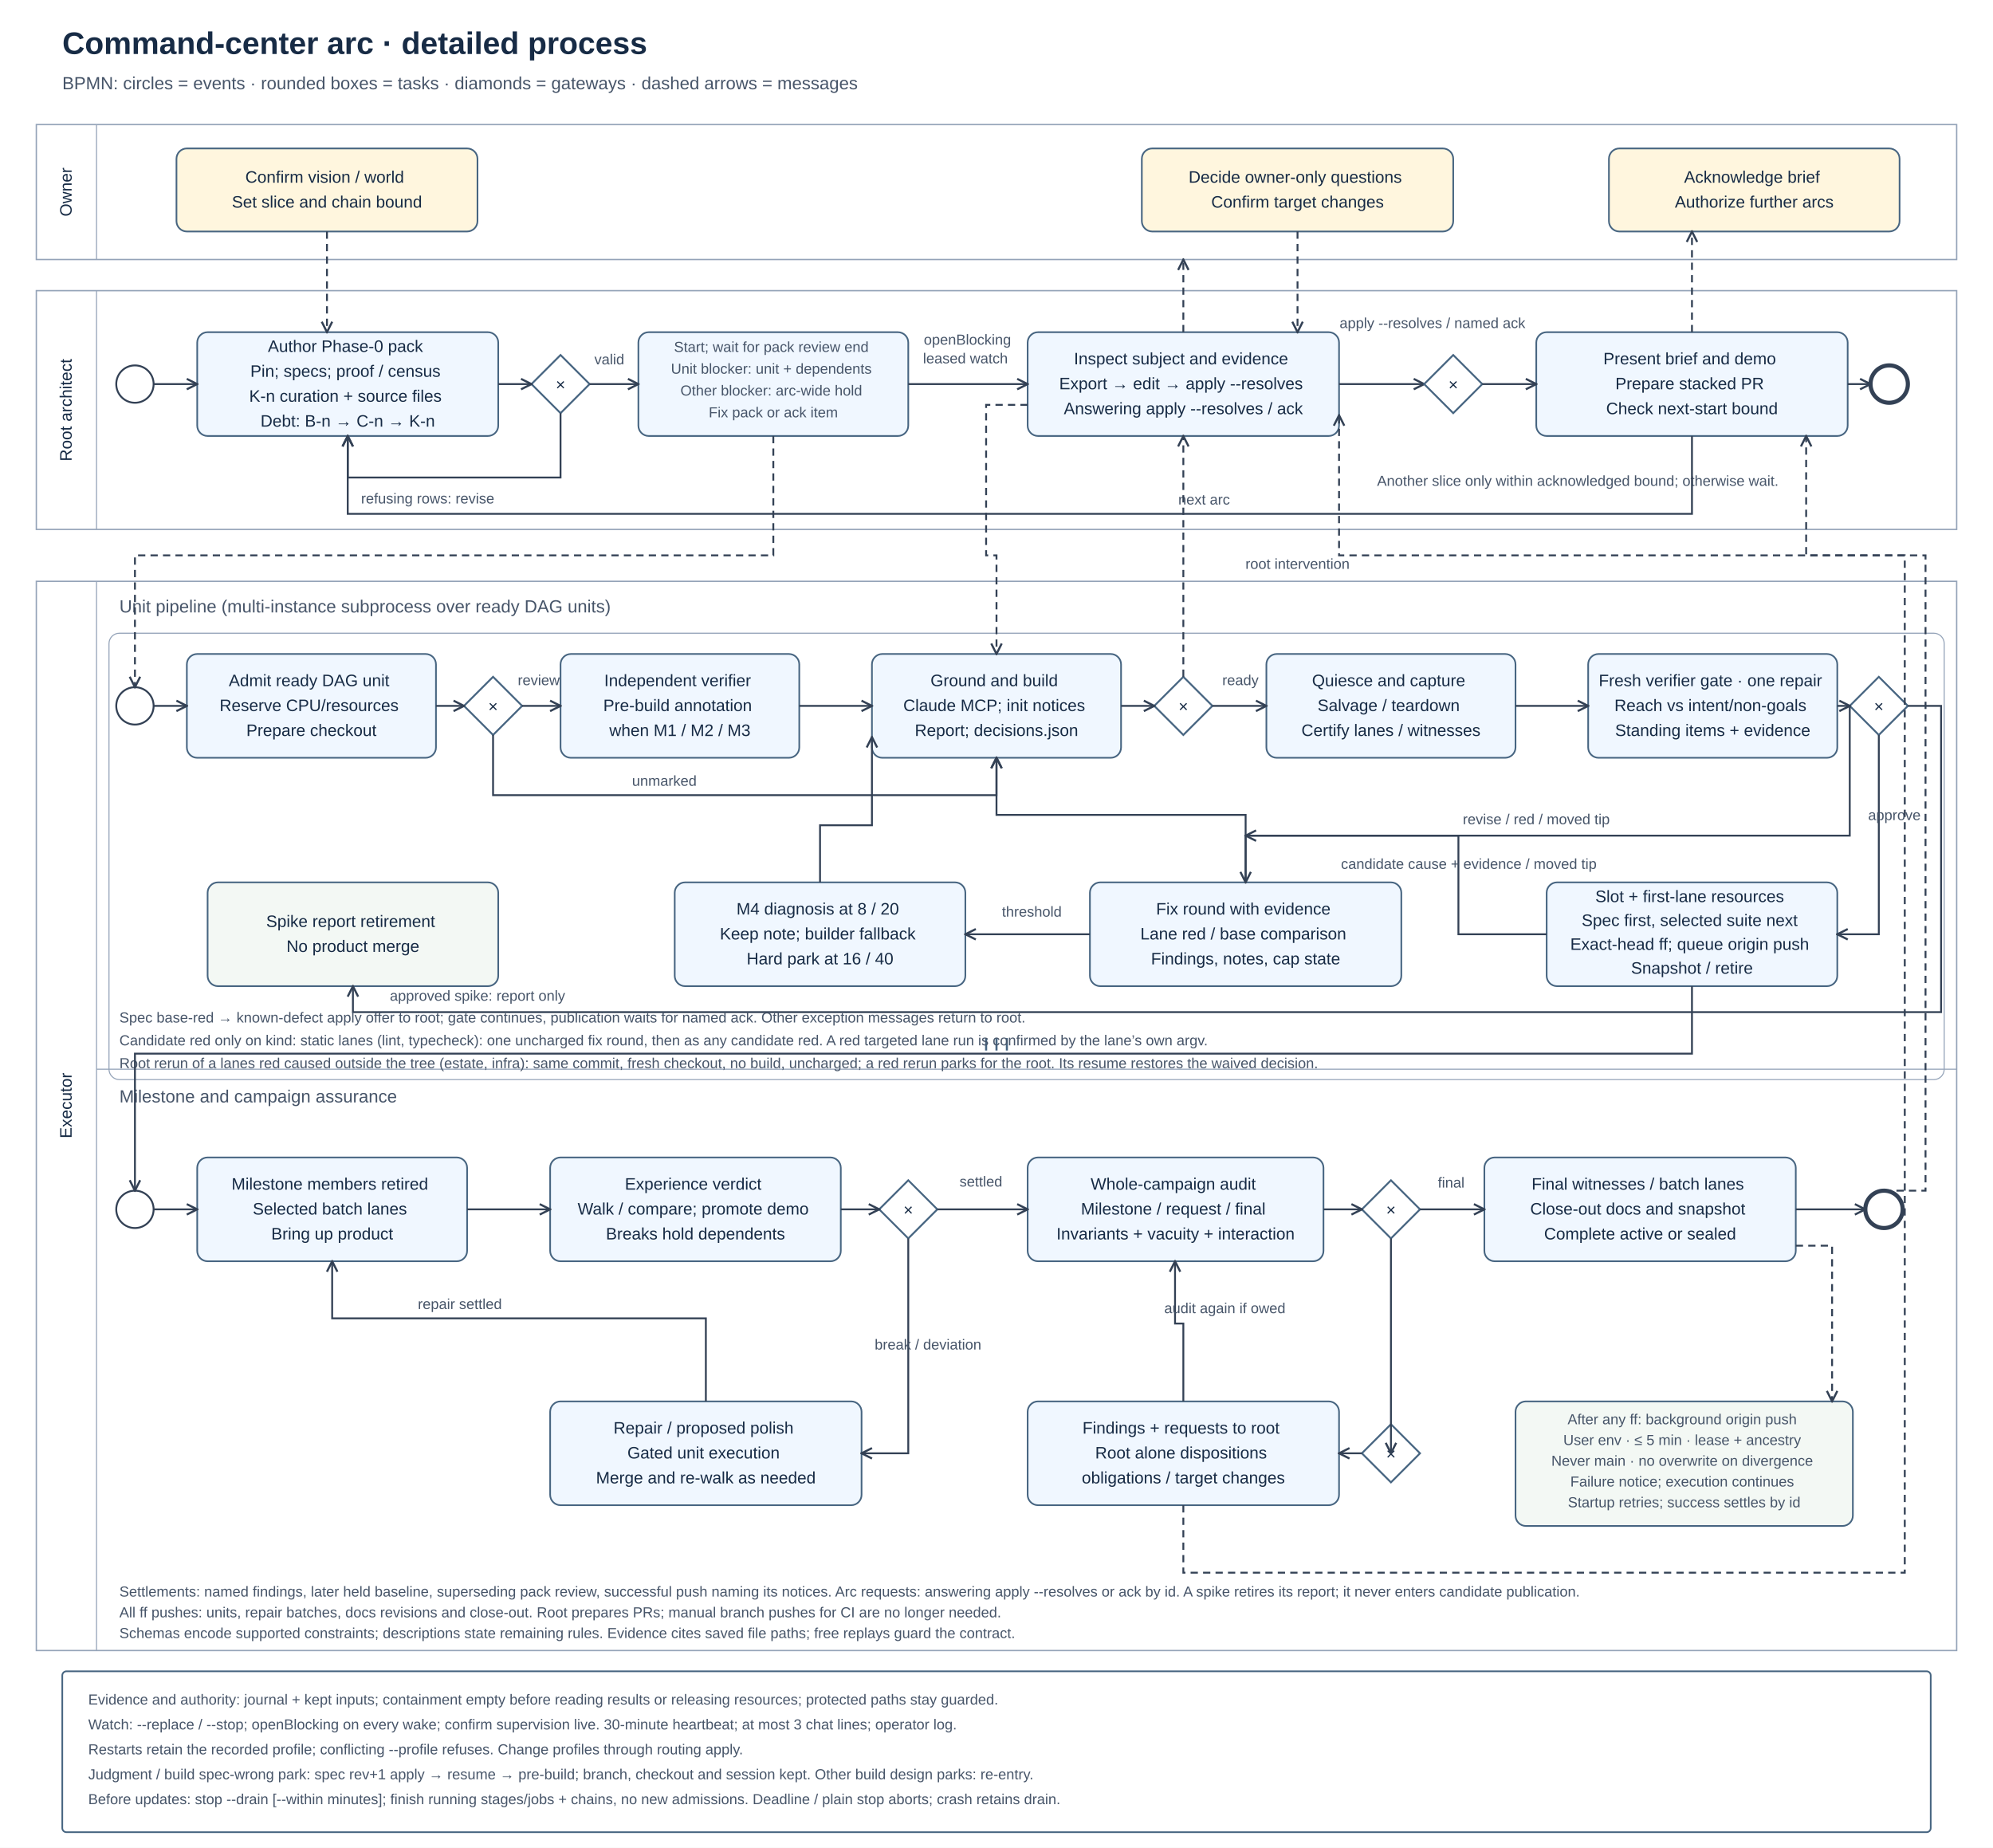
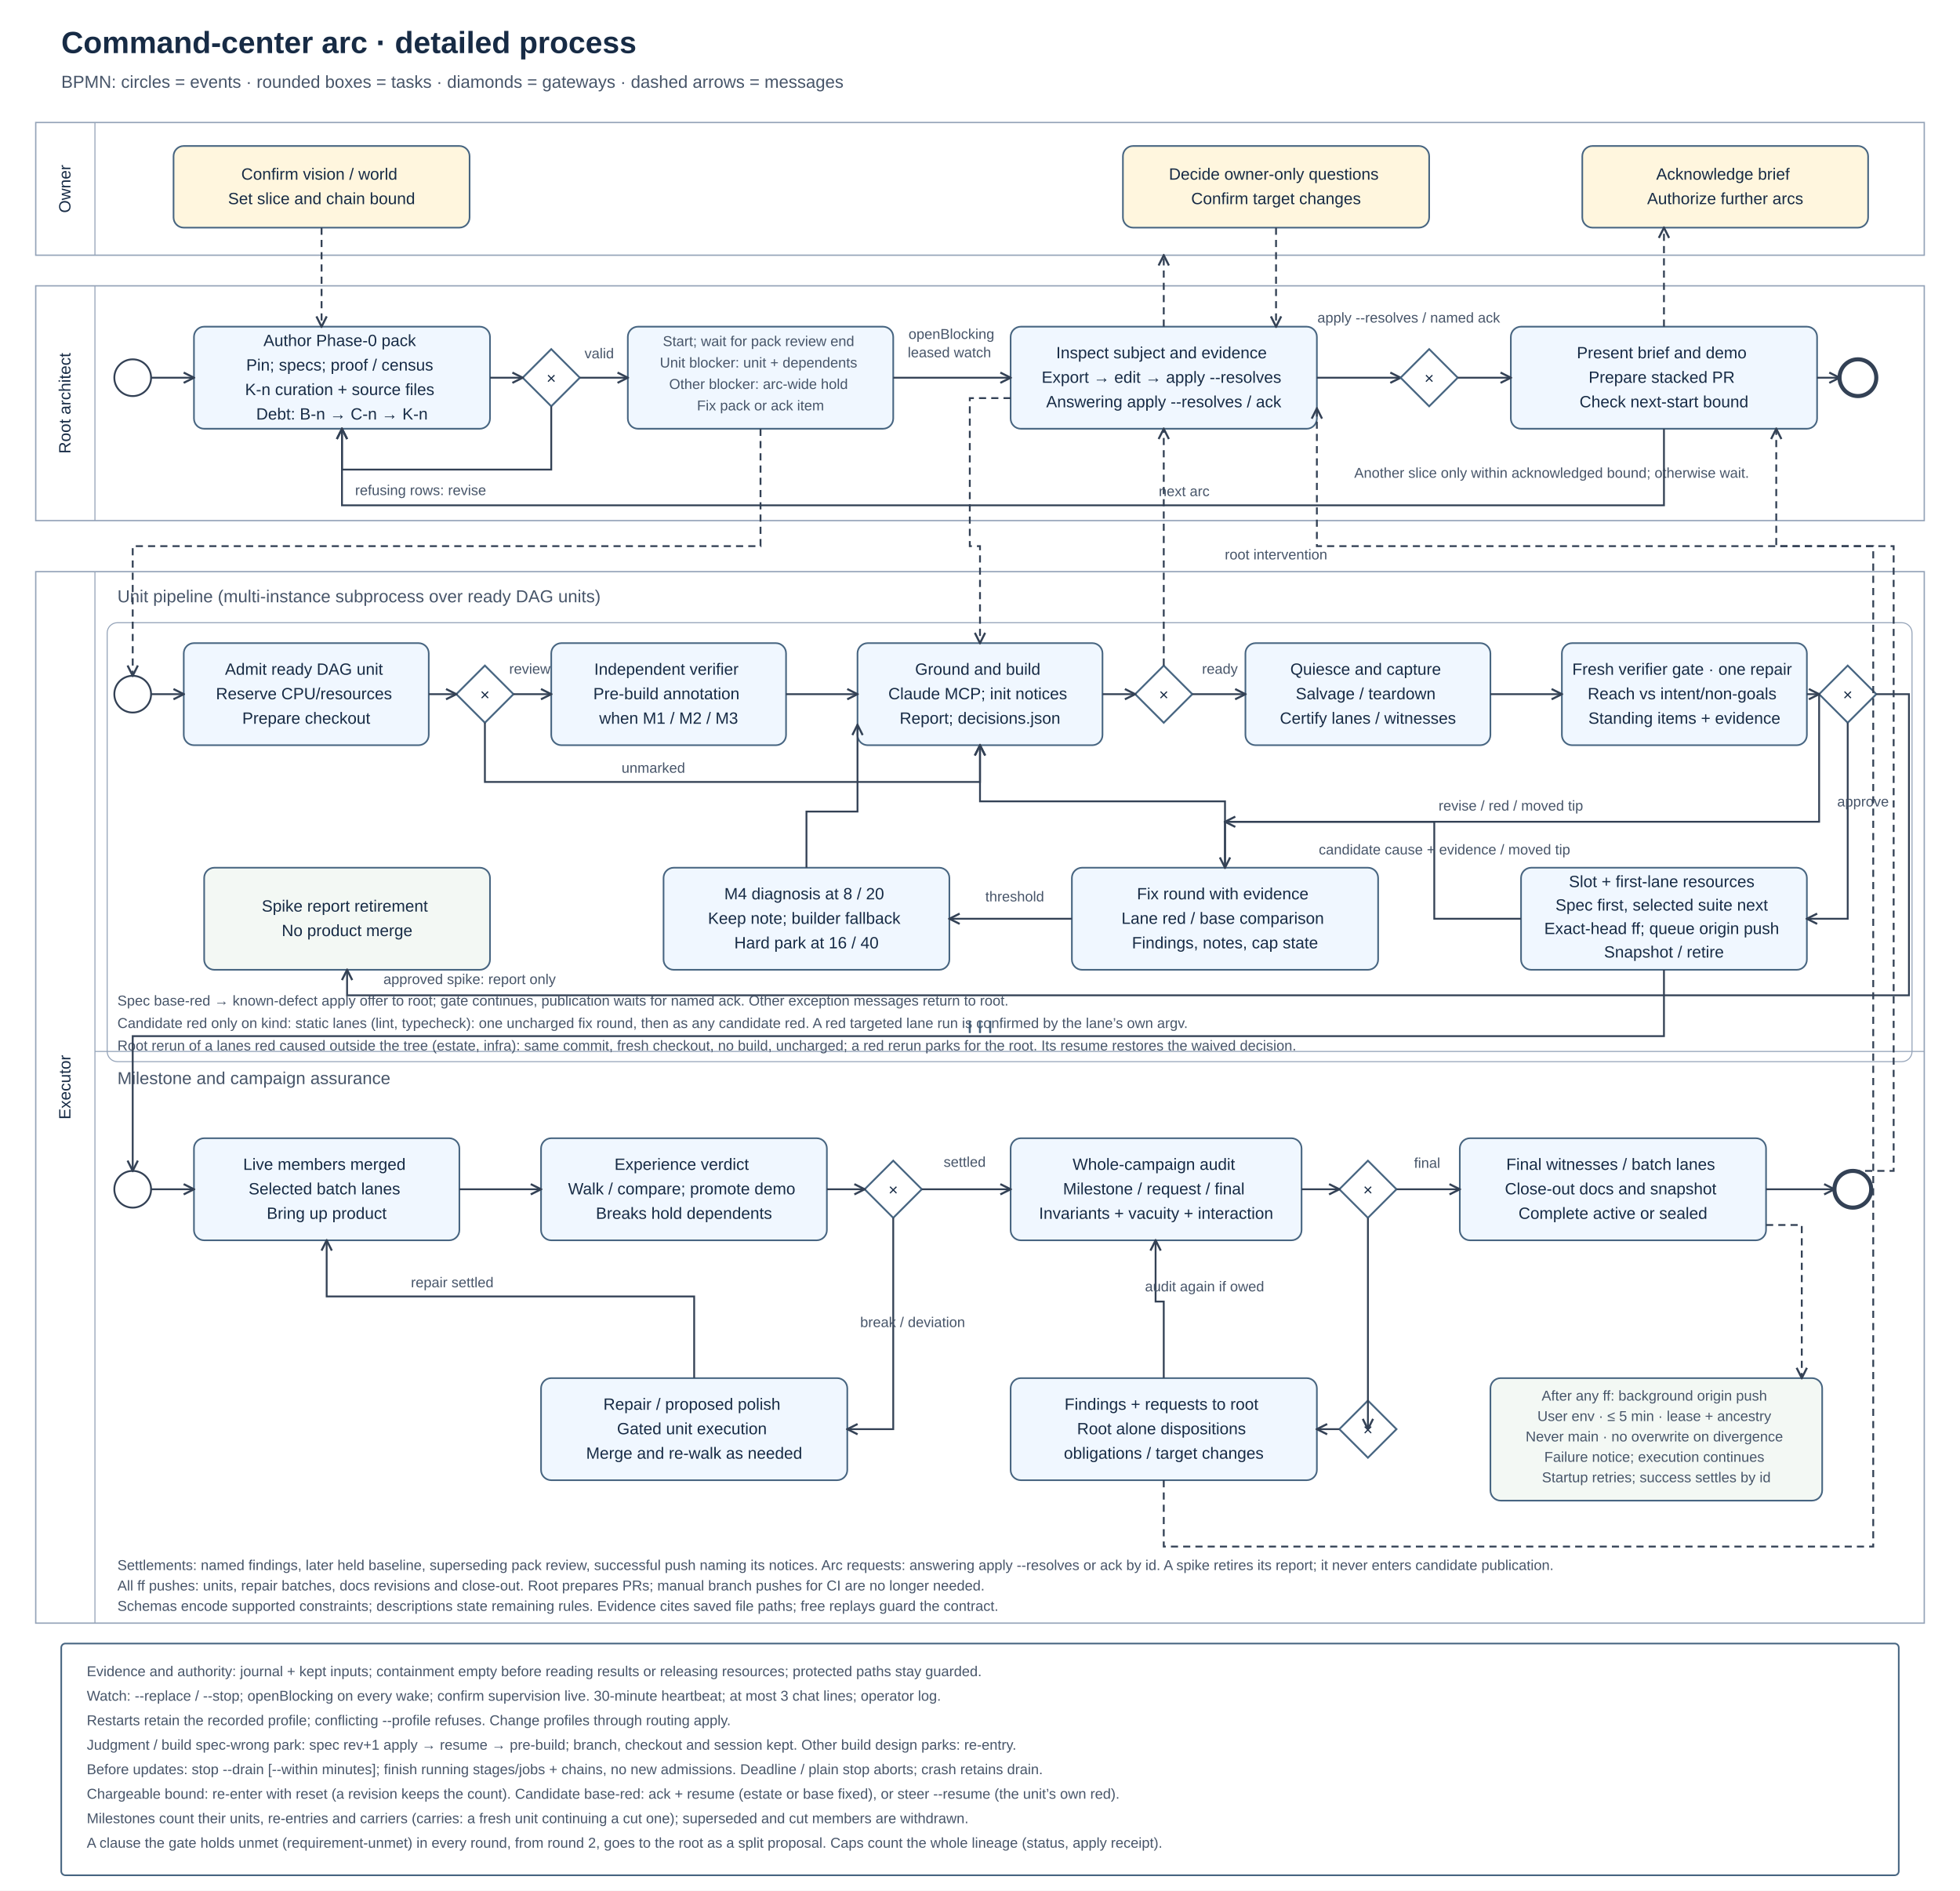
- <svg xmlns="http://www.w3.org/2000/svg" width="1920" height="1780" viewBox="0 0 1920 1780" role="img" aria-labelledby="title desc">
+ <svg xmlns="http://www.w3.org/2000/svg" width="1920" height="1852" viewBox="0 0 1920 1852" role="img" aria-labelledby="title desc">
  <defs>
    <marker id="arrow" viewBox="0 0 10 10" refX="9" refY="5" markerWidth="7" markerHeight="7" orient="auto-start-reverse">
      <path d="M 1 1 L 9 5 L 1 9" fill="none" stroke="#334155" stroke-width="1.6" />
    </marker>
  </defs>
  <style>text{font-family:Arial,Helvetica,sans-serif;fill:#172b45} .title{font-size:30px;font-weight:700}.sub{font-size:17px;fill:#475569}.label{font-size:16px}.small{font-size:14px;fill:#475569}.task{stroke:#476581;stroke-width:1.6}.edge{fill:none;stroke:#334155;stroke-width:1.8;marker-end:url(#arrow)}.msg{stroke-dasharray:7 5}.pool{fill:#fff;stroke:#94a3b8;stroke-width:1.3}</style>
-   <rect width="1920" height="1780" fill="#fff" />
+   <rect width="1920" height="1852" fill="#fff" />
  <text x="60" y="52" class="title" text-anchor="start">
    <tspan x="60" dy="0">Command-center arc · detailed process</tspan>
  </text>
  <text x="60" y="86" class="sub" text-anchor="start">
    <tspan x="60" dy="0">BPMN: circles = events · rounded boxes = tasks · diamonds = gateways · dashed arrows = messages</tspan>
  </text>
  <rect x="35" y="120" width="1850" height="130" class="pool" />
  <path d="M93 120V250" stroke="#94a3b8" />
  <text transform="translate(69 185.0) rotate(-90)" text-anchor="middle" class="label">Owner</text>
  <rect x="35" y="280" width="1850" height="230" class="pool" />
  <path d="M93 280V510" stroke="#94a3b8" />
  <text transform="translate(69 395.0) rotate(-90)" text-anchor="middle" class="label">Root architect</text>
  <rect x="35" y="560" width="1850" height="1030" class="pool" />
  <path d="M93 560V1590" stroke="#94a3b8" />
  <text transform="translate(69 1065.0) rotate(-90)" text-anchor="middle" class="label">Executor</text>
  <rect x="170" y="143" width="290" height="80" rx="10" fill="#fff6de" class="task" />
  <text x="315.0" y="176.0" class="label" text-anchor="middle">
    <tspan x="315.0" dy="0">Confirm vision / world</tspan>
    <tspan x="315.0" dy="24">Set slice and chain bound</tspan>
  </text>
  <rect x="1100" y="143" width="300" height="80" rx="10" fill="#fff6de" class="task" />
  <text x="1250.0" y="176.0" class="label" text-anchor="middle">
    <tspan x="1250.0" dy="0">Decide owner-only questions</tspan>
    <tspan x="1250.0" dy="24">Confirm target changes</tspan>
  </text>
  <rect x="1550" y="143" width="280" height="80" rx="10" fill="#fff6de" class="task" />
  <text x="1690.0" y="176.0" class="label" text-anchor="middle">
    <tspan x="1690.0" dy="0">Acknowledge brief</tspan>
    <tspan x="1690.0" dy="24">Authorize further arcs</tspan>
  </text>
  <circle cx="130" cy="370" r="18" fill="#fff" stroke="#334155" stroke-width="1.8" />
  <rect x="190" y="320" width="290" height="100" rx="10" fill="#f0f7ff" class="task" />
  <text x="335.0" y="339.0" class="label" text-anchor="middle">
    <tspan x="335.0" dy="0">Author Phase-0 pack</tspan>
    <tspan x="335.0" dy="24">Pin; specs; proof / census</tspan>
    <tspan x="335.0" dy="24">K-n curation + source files</tspan>
    <tspan x="335.0" dy="24">Debt: B-n → C-n → K-n</tspan>
  </text>
  <path d="M540 342L568 370L540 398L512 370Z" fill="#fff" stroke="#476581" stroke-width="1.8" />
  <text x="540" y="376" class="label" text-anchor="middle">
    <tspan x="540" dy="0">×</tspan>
  </text>
  <rect x="615" y="320" width="260" height="100" rx="10" fill="#f0f7ff" class="task" />
  <text x="745.0" y="339" class="small" text-anchor="middle">
    <tspan x="745.0" dy="0">Start; wait for pack review end</tspan>
    <tspan x="745.0" dy="21">Unit blocker: unit + dependents</tspan>
    <tspan x="745.0" dy="21">Other blocker: arc-wide hold</tspan>
    <tspan x="745.0" dy="21">Fix pack or ack item</tspan>
  </text>
  <rect x="990" y="320" width="300" height="100" rx="10" fill="#f0f7ff" class="task" />
  <text x="1140.0" y="351.0" class="label" text-anchor="middle">
    <tspan x="1140.0" dy="0">Inspect subject and evidence</tspan>
    <tspan x="1140.0" dy="24">Export → edit → apply --resolves</tspan>
    <tspan x="1140.0" dy="24">Answering apply --resolves / ack</tspan>
  </text>
  <rect x="1480" y="320" width="300" height="100" rx="10" fill="#f0f7ff" class="task" />
  <text x="1630.0" y="351.0" class="label" text-anchor="middle">
    <tspan x="1630.0" dy="0">Present brief and demo</tspan>
    <tspan x="1630.0" dy="24">Prepare stacked PR</tspan>
    <tspan x="1630.0" dy="24">Check next-start bound</tspan>
  </text>
  <circle cx="1820" cy="370" r="18" fill="#fff" stroke="#334155" stroke-width="4" />
  <polyline points="148,370 190,370" class="edge" />
  <polyline points="480,370 512,370" class="edge" />
  <polyline points="568,370 615,370" class="edge" />
  <text x="587" y="351" class="small" text-anchor="middle">
    <tspan x="587" dy="0">valid</tspan>
  </text>
  <polyline points="540,398 540,460 335,460 335,420" class="edge" />
  <text x="412" y="485" class="small" text-anchor="middle">
    <tspan x="412" dy="0">refusing rows: revise</tspan>
  </text>
  <polyline points="875,370 990,370" class="edge" />
  <text x="932" y="350" class="small" text-anchor="middle">
    <tspan x="932" dy="0">leased watch</tspan>
    <tspan x="932" dy="-18">openBlocking</tspan>
  </text>
  <polyline points="1290,370 1372,370" class="edge" />
  <text x="1380" y="316" class="small" text-anchor="middle">
    <tspan x="1380" dy="0">apply --resolves / named ack</tspan>
  </text>
  <path d="M1400 342L1428 370L1400 398L1372 370Z" fill="#fff" stroke="#476581" stroke-width="1.8" />
  <text x="1400" y="376" class="label" text-anchor="middle">
    <tspan x="1400" dy="0">×</tspan>
  </text>
  <polyline points="1428,370 1480,370" class="edge" />
  <polyline points="1780,370 1802,370" class="edge" />
  <polyline points="315,223 315,320" class="edge msg" />
  <polyline points="1140,320 1140,250" class="edge msg" />
  <polyline points="1250,223 1250,320" class="edge msg" />
  <polyline points="1630,320 1630,223" class="edge msg" />
  <text x="1520" y="468" class="small" text-anchor="middle">
    <tspan x="1520" dy="0">Another slice only within acknowledged bound; otherwise wait.</tspan>
  </text>
  <polyline points="1630,420 1630,495 335,495 335,420" class="edge" />
  <text x="1160" y="486" class="small" text-anchor="middle">
    <tspan x="1160" dy="0">next arc</tspan>
  </text>
  <path d="M93 1030H1885" stroke="#94a3b8" />
  <text x="115" y="590" class="sub" text-anchor="start">
    <tspan x="115" dy="0">Unit pipeline (multi-instance subprocess over ready DAG units)</tspan>
  </text>
  <rect x="105" y="610" width="1768" height="430" rx="10" fill="none" stroke="#94a3b8" />
  <path d="M950 1000v12 M960 1000v12 M970 1000v12" stroke="#476581" stroke-width="2" />
  <circle cx="130" cy="680" r="18" fill="#fff" stroke="#334155" stroke-width="1.8" />
  <rect x="180" y="630" width="240" height="100" rx="10" fill="#f0f7ff" class="task" />
  <text x="300.0" y="661.0" class="label" text-anchor="middle">
    <tspan x="300.0" dy="0">Admit ready DAG unit</tspan>
    <tspan x="300.0" dy="24">Reserve CPU/resources</tspan>
    <tspan x="300.0" dy="24">Prepare checkout</tspan>
  </text>
  <path d="M475 652L503 680L475 708L447 680Z" fill="#fff" stroke="#476581" stroke-width="1.8" />
  <text x="475" y="686" class="label" text-anchor="middle">
    <tspan x="475" dy="0">×</tspan>
  </text>
  <rect x="540" y="630" width="230" height="100" rx="10" fill="#f0f7ff" class="task" />
  <text x="655.0" y="661.0" class="label" text-anchor="middle">
    <tspan x="655.0" dy="0">Independent verifier</tspan>
    <tspan x="655.0" dy="24">Pre-build annotation</tspan>
    <tspan x="655.0" dy="24">when M1 / M2 / M3</tspan>
  </text>
  <rect x="840" y="630" width="240" height="100" rx="10" fill="#f0f7ff" class="task" />
  <text x="960.0" y="661.0" class="label" text-anchor="middle">
    <tspan x="960.0" dy="0">Ground and build</tspan>
    <tspan x="960.0" dy="24">Claude MCP; init notices</tspan>
    <tspan x="960.0" dy="24">Report; decisions.json</tspan>
  </text>
  <path d="M1140 652L1168 680L1140 708L1112 680Z" fill="#fff" stroke="#476581" stroke-width="1.8" />
  <text x="1140" y="686" class="label" text-anchor="middle">
    <tspan x="1140" dy="0">×</tspan>
  </text>
  <rect x="1220" y="630" width="240" height="100" rx="10" fill="#f0f7ff" class="task" />
  <text x="1340.0" y="661.0" class="label" text-anchor="middle">
    <tspan x="1340.0" dy="0">Quiesce and capture</tspan>
    <tspan x="1340.0" dy="24">Salvage / teardown</tspan>
    <tspan x="1340.0" dy="24">Certify lanes / witnesses</tspan>
  </text>
  <rect x="1530" y="630" width="240" height="100" rx="10" fill="#f0f7ff" class="task" />
  <text x="1650.0" y="661.0" class="label" text-anchor="middle">
    <tspan x="1650.0" dy="0">Fresh verifier gate · one repair</tspan>
    <tspan x="1650.0" dy="24">Reach vs intent/non-goals</tspan>
    <tspan x="1650.0" dy="24">Standing items + evidence</tspan>
  </text>
  <polyline points="148,680 180,680" class="edge" />
  <polyline points="420,680 447,680" class="edge" />
  <polyline points="503,680 540,680" class="edge" />
  <text x="519" y="660" class="small" text-anchor="middle">
    <tspan x="519" dy="0">review</tspan>
  </text>
  <polyline points="770,680 840,680" class="edge" />
  <polyline points="475,708 475,766 960,766 960,730" class="edge" />
  <text x="640" y="757" class="small" text-anchor="middle">
    <tspan x="640" dy="0">unmarked</tspan>
  </text>
  <polyline points="1080,680 1112,680" class="edge" />
  <polyline points="1168,680 1220,680" class="edge" />
  <text x="1195" y="660" class="small" text-anchor="middle">
    <tspan x="1195" dy="0">ready</tspan>
  </text>
  <polyline points="1460,680 1530,680" class="edge" />
  <polyline points="745,420 745,535 130,535 130,662" class="edge msg" />
  <path d="M1810 652L1838 680L1810 708L1782 680Z" fill="#fff" stroke="#476581" stroke-width="1.8" />
  <text x="1810" y="686" class="label" text-anchor="middle">
    <tspan x="1810" dy="0">×</tspan>
  </text>
  <polyline points="1770,680 1782,680" class="edge" />
  <rect x="1490" y="850" width="280" height="100" rx="10" fill="#f0f7ff" class="task" />
  <text x="1630.0" y="869" class="label" text-anchor="middle">
    <tspan x="1630.0" dy="0">Slot + first-lane resources</tspan>
    <tspan x="1630.0" dy="23">Spec first, selected suite next</tspan>
    <tspan x="1630.0" dy="23">Exact-head ff; queue origin push</tspan>
    <tspan x="1630.0" dy="23">Snapshot / retire</tspan>
  </text>
  <polyline points="1810,708 1810,900 1770,900" class="edge" />
  <text x="1825" y="790" class="small" text-anchor="middle">
    <tspan x="1825" dy="0">approve</tspan>
  </text>
  <rect x="1050" y="850" width="300" height="100" rx="10" fill="#f0f7ff" class="task" />
  <text x="1200.0" y="881.0" class="label" text-anchor="middle">
    <tspan x="1200.0" dy="0">Fix round with evidence</tspan>
    <tspan x="1200.0" dy="24">Lane red / base comparison</tspan>
    <tspan x="1200.0" dy="24">Findings, notes, cap state</tspan>
  </text>
  <rect x="650" y="850" width="280" height="100" rx="10" fill="#f0f7ff" class="task" />
  <text x="790.0" y="881.0" class="label" text-anchor="middle">
    <tspan x="790.0" dy="0">M4 diagnosis at 8 / 20</tspan>
    <tspan x="790.0" dy="24">Keep note; builder fallback</tspan>
    <tspan x="790.0" dy="24">Hard park at 16 / 40</tspan>
  </text>
  <rect x="200" y="850" width="280" height="100" rx="10" fill="#f3f8f4" class="task" />
  <text x="340.0" y="893.0" class="label" text-anchor="middle">
    <tspan x="340.0" dy="0">Spike report retirement</tspan>
    <tspan x="340.0" dy="24">No product merge</tspan>
  </text>
  <polyline points="1782,680 1782,805 1200,805 1200,850" class="edge" />
  <text x="1480" y="794" class="small" text-anchor="middle">
    <tspan x="1480" dy="0">revise / red / moved tip</tspan>
  </text>
  <polyline points="1200,850 1200,785 960,785 960,730" class="edge" />
  <polyline points="1050,900 930,900" class="edge" />
  <text x="994" y="883" class="small" text-anchor="middle">
    <tspan x="994" dy="0">threshold</tspan>
  </text>
  <polyline points="790,850 790,795 840,795 840,710" class="edge" />
  <polyline points="1838,680 1870,680 1870,975 340,975 340,950" class="edge" />
  <text x="460" y="964" class="small" text-anchor="middle">
    <tspan x="460" dy="0">approved spike: report only</tspan>
  </text>
  <polyline points="1490,900 1405,900 1405,805 1200,805" class="edge" />
  <text x="1415" y="837" class="small" text-anchor="middle">
    <tspan x="1415" dy="0">candidate cause + evidence / moved tip</tspan>
  </text>
  <text x="115" y="985" class="small" text-anchor="start">
    <tspan x="115" dy="0">Spec base-red → known-defect apply offer to root; gate continues, publication waits for named ack. Other exception messages return to root.</tspan>
  </text>
  <text x="115" y="1007" class="small" text-anchor="start">
    <tspan x="115" dy="0">Candidate red only on kind: static lanes (lint, typecheck): one uncharged fix round, then as any candidate red. A red targeted lane run is confirmed by the lane’s own argv.</tspan>
  </text>
  <text x="115" y="1029" class="small" text-anchor="start">
    <tspan x="115" dy="0">Root rerun of a lanes red caused outside the tree (estate, infra): same commit, fresh checkout, no build, uncharged; a red rerun parks for the root. Its resume restores the waived decision.</tspan>
  </text>
  <polyline points="1140,652 1140,535 1140,420" class="edge msg" />
  <text x="1250" y="548" class="small" text-anchor="middle">
    <tspan x="1250" dy="0">root intervention</tspan>
  </text>
  <polyline points="990,390 950,390 950,535 960,535 960,630" class="edge msg" />
  <text x="115" y="1062" class="sub" text-anchor="start">
    <tspan x="115" dy="0">Milestone and campaign assurance</tspan>
  </text>
  <circle cx="130" cy="1165" r="18" fill="#fff" stroke="#334155" stroke-width="1.8" />
  <rect x="190" y="1115" width="260" height="100" rx="10" fill="#f0f7ff" class="task" />
  <text x="320.0" y="1146.0" class="label" text-anchor="middle">
-     <tspan x="320.0" dy="0">Milestone members retired</tspan>
+     <tspan x="320.0" dy="0">Live members merged</tspan>
    <tspan x="320.0" dy="24">Selected batch lanes</tspan>
    <tspan x="320.0" dy="24">Bring up product</tspan>
  </text>
  <rect x="530" y="1115" width="280" height="100" rx="10" fill="#f0f7ff" class="task" />
  <text x="670.0" y="1146.0" class="label" text-anchor="middle">
    <tspan x="670.0" dy="0">Experience verdict</tspan>
    <tspan x="670.0" dy="24">Walk / compare; promote demo</tspan>
    <tspan x="670.0" dy="24">Breaks hold dependents</tspan>
  </text>
  <path d="M875 1137L903 1165L875 1193L847 1165Z" fill="#fff" stroke="#476581" stroke-width="1.8" />
  <text x="875" y="1171" class="label" text-anchor="middle">
    <tspan x="875" dy="0">×</tspan>
  </text>
  <rect x="990" y="1115" width="285" height="100" rx="10" fill="#f0f7ff" class="task" />
  <text x="1132.5" y="1146.0" class="label" text-anchor="middle">
    <tspan x="1132.5" dy="0">Whole-campaign audit</tspan>
    <tspan x="1132.5" dy="24">Milestone / request / final</tspan>
    <tspan x="1132.5" dy="24">Invariants + vacuity + interaction</tspan>
  </text>
  <path d="M1340 1137L1368 1165L1340 1193L1312 1165Z" fill="#fff" stroke="#476581" stroke-width="1.8" />
  <text x="1340" y="1171" class="label" text-anchor="middle">
    <tspan x="1340" dy="0">×</tspan>
  </text>
  <rect x="1430" y="1115" width="300" height="100" rx="10" fill="#f0f7ff" class="task" />
  <text x="1580.0" y="1146.0" class="label" text-anchor="middle">
    <tspan x="1580.0" dy="0">Final witnesses / batch lanes</tspan>
    <tspan x="1580.0" dy="24">Close-out docs and snapshot</tspan>
    <tspan x="1580.0" dy="24">Complete active or sealed</tspan>
  </text>
  <circle cx="1815" cy="1165" r="18" fill="#fff" stroke="#334155" stroke-width="4" />
  <rect x="1460" y="1350" width="325" height="120" rx="10" fill="#f3f8f4" class="task" />
  <text x="1622.5" y="1372" class="small" text-anchor="middle">
    <tspan x="1622.5" dy="0">After any ff: background origin push</tspan>
    <tspan x="1622.5" dy="20">User env · ≤ 5 min · lease + ancestry</tspan>
    <tspan x="1622.5" dy="20">Never main · no overwrite on divergence</tspan>
    <tspan x="1622.5" dy="20">Failure notice; execution continues</tspan>
    <tspan x="1622.5" dy="20">Startup retries; success settles by id</tspan>
  </text>
  <polyline points="1730,1200 1765,1200 1765,1350" class="edge msg" />
  <polyline points="1630,950 1630,1015 130,1015 130,1147" class="edge" />
  <polyline points="148,1165 190,1165" class="edge" />
  <polyline points="450,1165 530,1165" class="edge" />
  <polyline points="810,1165 847,1165" class="edge" />
  <polyline points="903,1165 990,1165" class="edge" />
  <text x="945" y="1143" class="small" text-anchor="middle">
    <tspan x="945" dy="0">settled</tspan>
  </text>
  <polyline points="1275,1165 1312,1165" class="edge" />
  <polyline points="1368,1165 1430,1165" class="edge" />
  <text x="1398" y="1144" class="small" text-anchor="middle">
    <tspan x="1398" dy="0">final</tspan>
  </text>
  <polyline points="1730,1165 1797,1165" class="edge" />
  <rect x="530" y="1350" width="300" height="100" rx="10" fill="#f0f7ff" class="task" />
  <text x="680.0" y="1381.0" class="label" text-anchor="middle">
    <tspan x="680.0" dy="0">Repair / proposed polish</tspan>
    <tspan x="680.0" dy="24">Gated unit execution</tspan>
    <tspan x="680.0" dy="24">Merge and re-walk as needed</tspan>
  </text>
  <rect x="990" y="1350" width="300" height="100" rx="10" fill="#f0f7ff" class="task" />
  <text x="1140.0" y="1381.0" class="label" text-anchor="middle">
    <tspan x="1140.0" dy="0">Findings + requests to root</tspan>
    <tspan x="1140.0" dy="24">Root alone dispositions</tspan>
    <tspan x="1140.0" dy="24">obligations / target changes</tspan>
  </text>
  <path d="M1340 1372L1368 1400L1340 1428L1312 1400Z" fill="#fff" stroke="#476581" stroke-width="1.8" />
  <text x="1340" y="1406" class="label" text-anchor="middle">
    <tspan x="1340" dy="0">×</tspan>
  </text>
  <polyline points="875,1193 875,1400 830,1400" class="edge" />
  <text x="894" y="1300" class="small" text-anchor="middle">
    <tspan x="894" dy="0">break / deviation</tspan>
  </text>
  <polyline points="680,1350 680,1270 320,1270 320,1215" class="edge" />
  <text x="443" y="1261" class="small" text-anchor="middle">
    <tspan x="443" dy="0">repair settled</tspan>
  </text>
  <polyline points="1340,1193 1340,1400" class="edge" />
  <polyline points="1312,1400 1290,1400" class="edge" />
  <polyline points="1140,1350 1140,1275 1132,1275 1132,1215" class="edge" />
  <text x="1180" y="1265" class="small" text-anchor="middle">
    <tspan x="1180" dy="0">audit again if owed</tspan>
  </text>
  <polyline points="1140,1450 1140,1515 1835,1515 1835,535 1290,535 1290,400" class="edge msg" />
  <polyline points="1815,1147 1855,1147 1855,535 1740,535 1740,420" class="edge msg" />
  <text x="115" y="1538" class="small" text-anchor="start">
    <tspan x="115" dy="0">Settlements: named findings, later held baseline, superseding pack review, successful push naming its notices. Arc requests: answering apply --resolves or ack by id. A spike retires its report; it never enters candidate publication.</tspan>
    <tspan x="115" dy="20">All ff pushes: units, repair batches, docs revisions and close-out. Root prepares PRs; manual branch pushes for CI are no longer needed.</tspan>
    <tspan x="115" dy="20">Schemas encode supported constraints; descriptions state remaining rules. Evidence cites saved file paths; free replays guard the contract.</tspan>
  </text>
-   <rect x="60" y="1610" width="1800" height="155" rx="4" fill="#fff" class="task" />
+   <rect x="60" y="1610" width="1800" height="227" rx="4" fill="#fff" class="task" />
  <text x="85" y="1642" class="small" text-anchor="start">
    <tspan x="85" dy="0">Evidence and authority: journal + kept inputs; containment empty before reading results or releasing resources; protected paths stay guarded.</tspan>
    <tspan x="85" dy="24">Watch: --replace / --stop; openBlocking on every wake; confirm supervision live. 30-minute heartbeat; at most 3 chat lines; operator log.</tspan>
    <tspan x="85" dy="24">Restarts retain the recorded profile; conflicting --profile refuses. Change profiles through routing apply.</tspan>
    <tspan x="85" dy="24">Judgment / build spec-wrong park: spec rev+1 apply → resume → pre-build; branch, checkout and session kept. Other build design parks: re-entry.</tspan>
    <tspan x="85" dy="24">Before updates: stop --drain [--within minutes]; finish running stages/jobs + chains, no new admissions. Deadline / plain stop aborts; crash retains drain.</tspan>
+     <tspan x="85" dy="24">Chargeable bound: re-enter with reset (a revision keeps the count). Candidate base-red: ack + resume (estate or base fixed), or steer --resume (the unit’s own red).</tspan>
+     <tspan x="85" dy="24">Milestones count their units, re-entries and carriers (carries: a fresh unit continuing a cut one); superseded and cut members are withdrawn.</tspan>
+     <tspan x="85" dy="24">A clause the gate holds unmet (requirement-unmet) in every round, from round 2, goes to the root as a split proposal. Caps count the whole lineage (status, apply receipt).</tspan>
  </text>
</svg>
